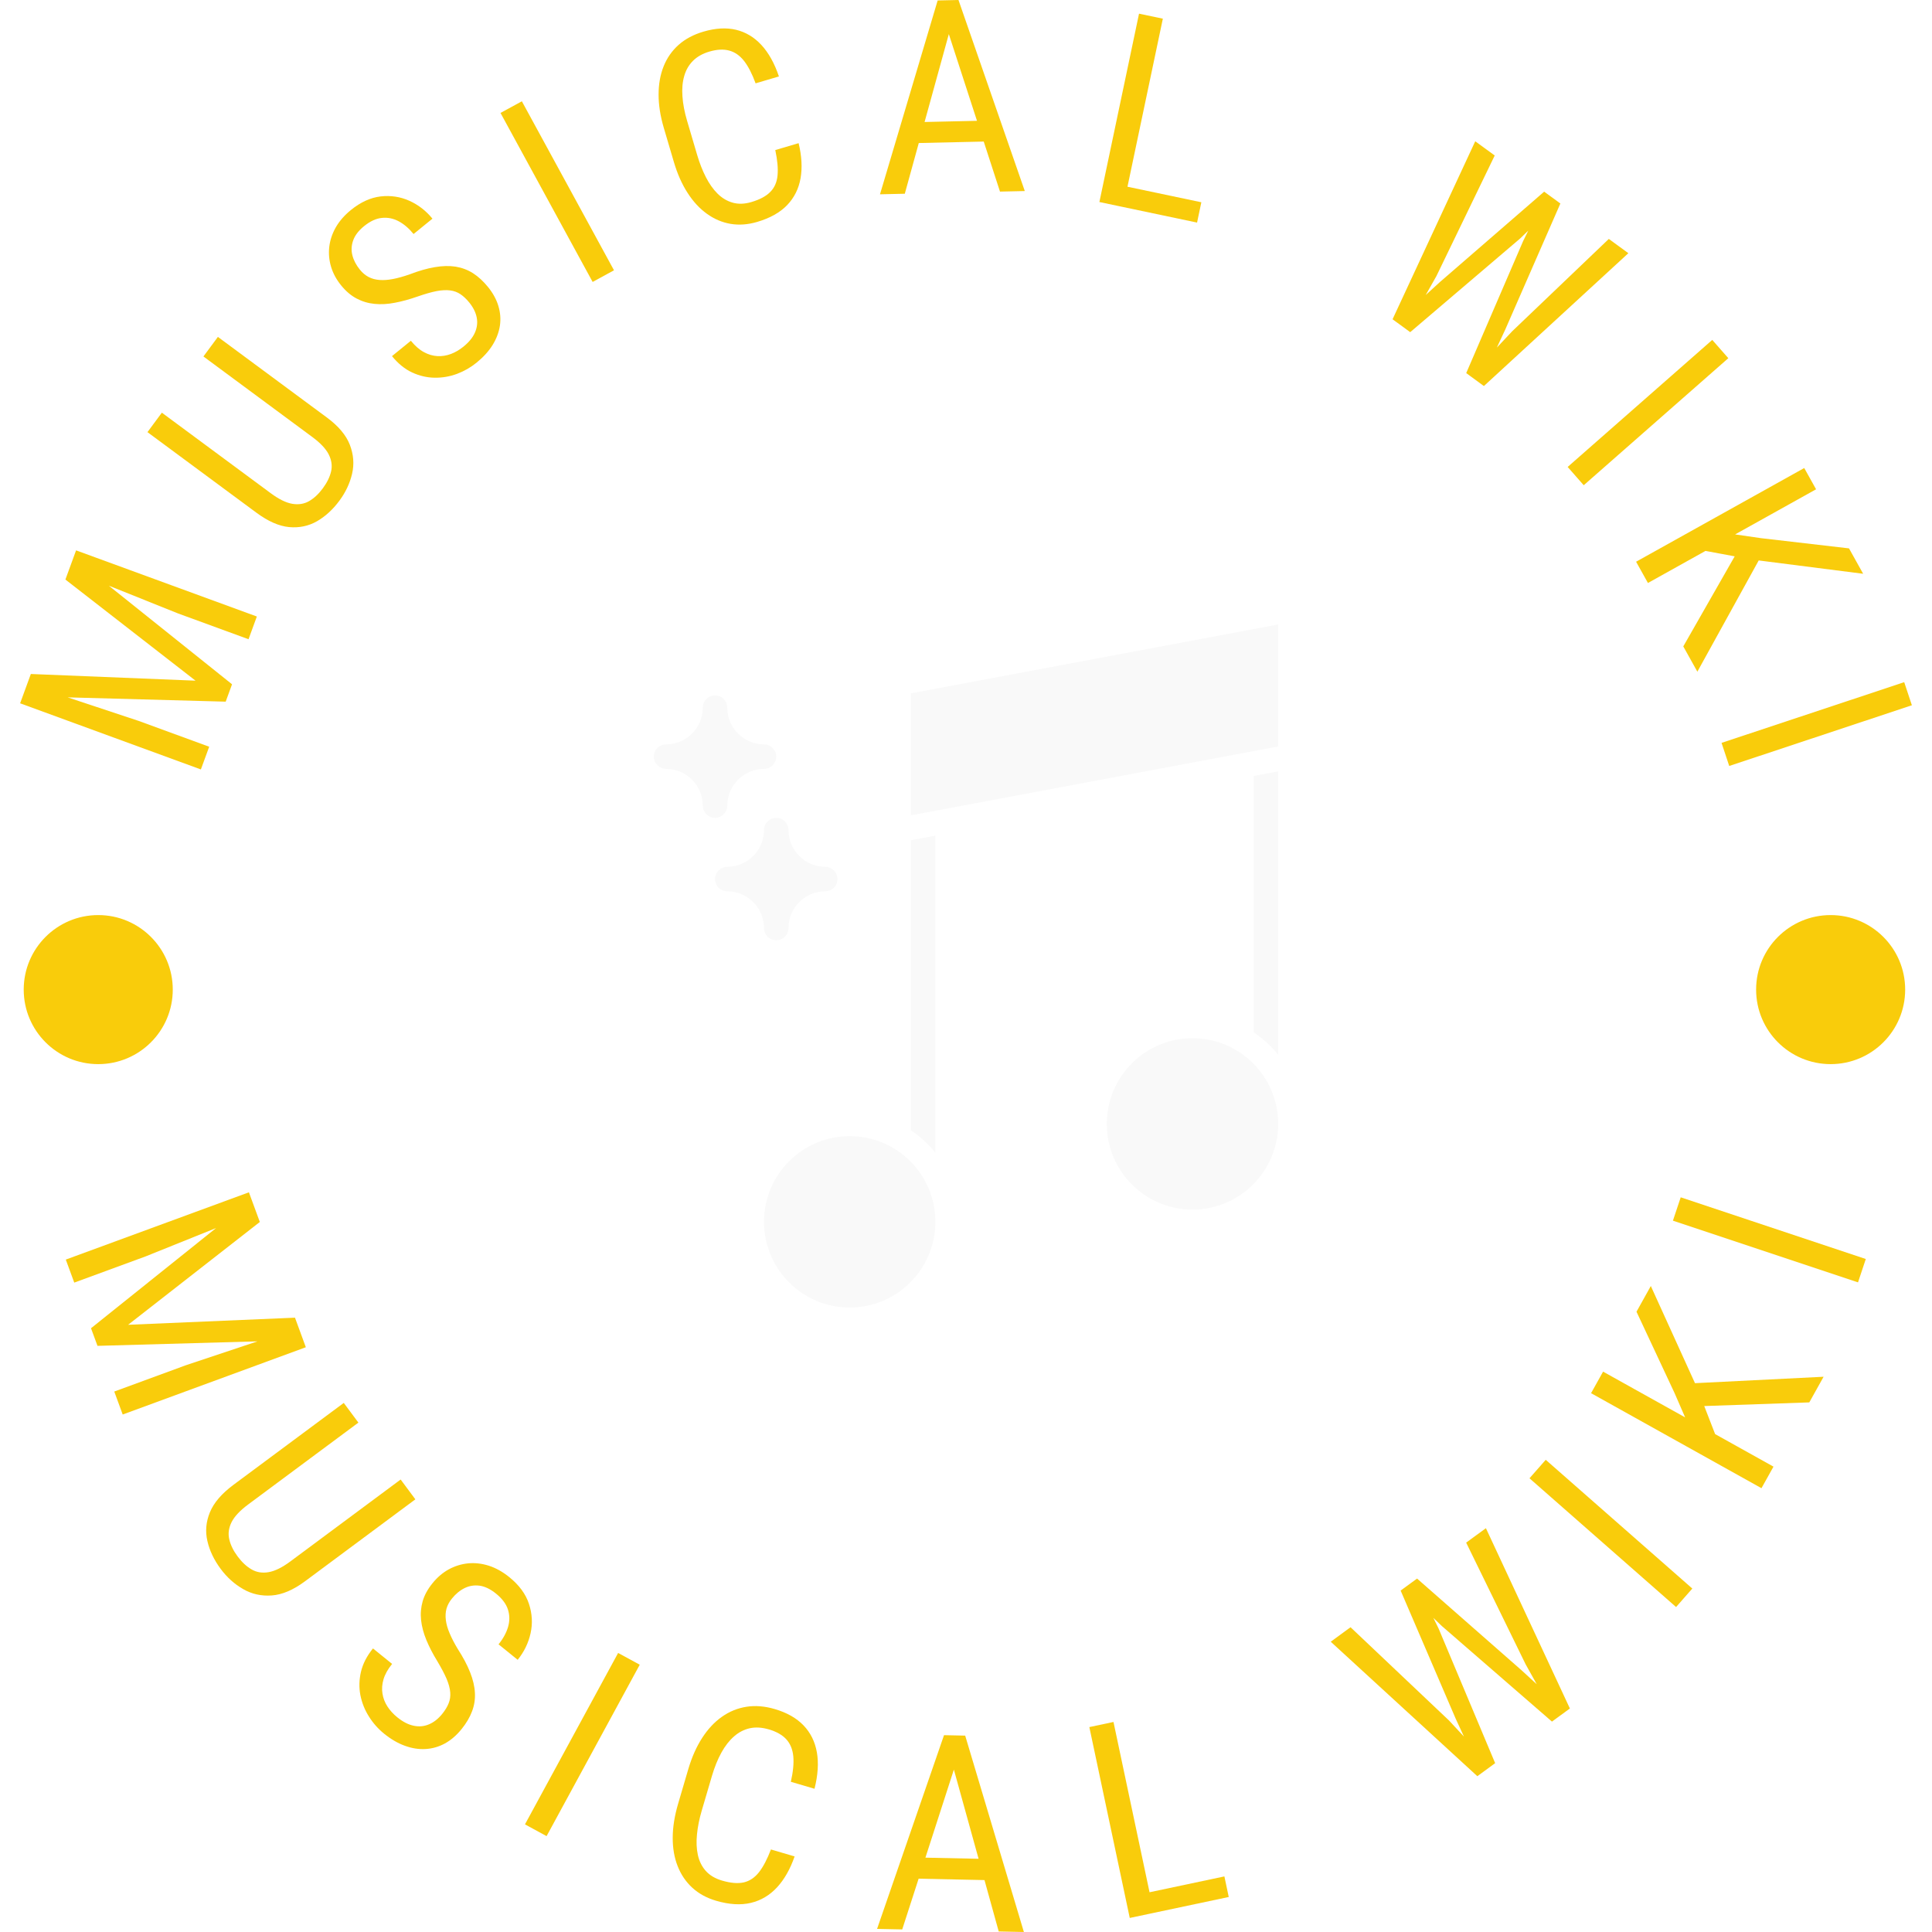
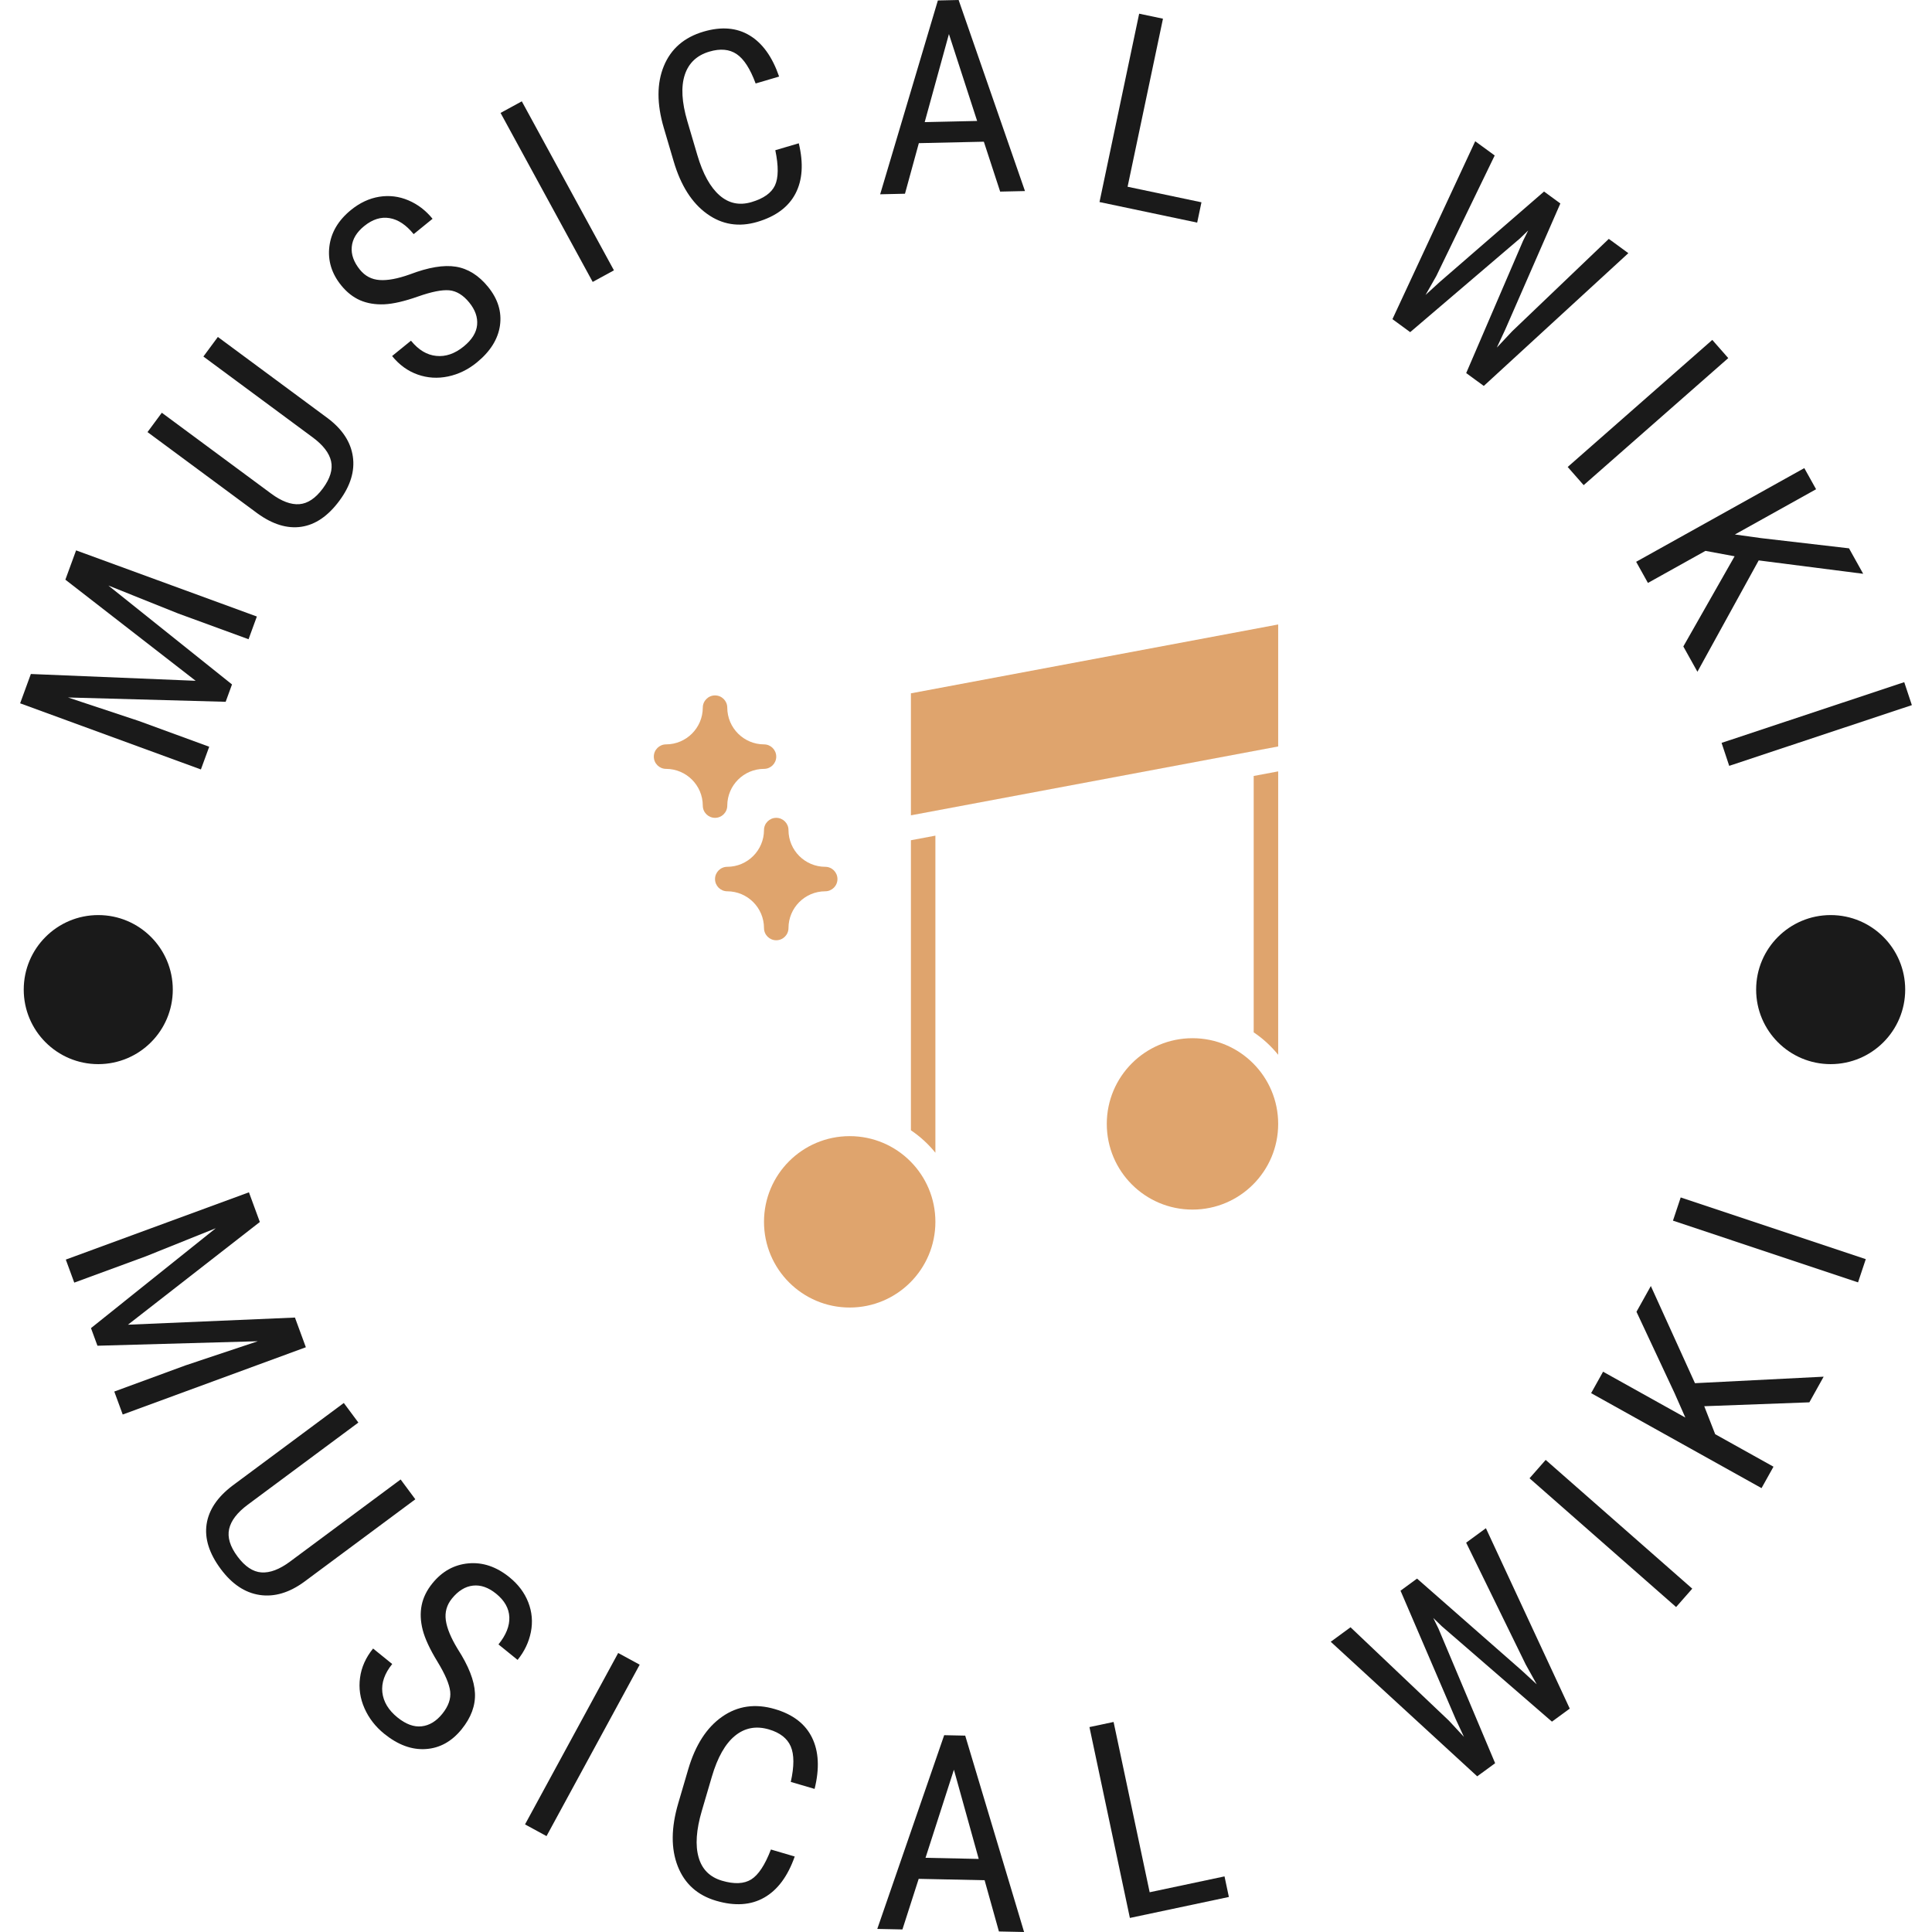
<svg xmlns="http://www.w3.org/2000/svg" version="1.1" width="1500" height="1500" viewBox="0 0 1500 1500">
  <g transform="matrix(1,0,0,1,0,0)">
-     <svg viewBox="0 0 280 280" data-background-color="#0c1d36" preserveAspectRatio="xMidYMid meet" height="1500" width="1500">
+     <svg viewBox="0 0 280 280" data-background-color="#f8f5f0" preserveAspectRatio="xMidYMid meet" height="1500" width="1500">
      <g id="tight-bounds" transform="matrix(1,0,0,1,0,0)">
        <svg viewBox="0 0 280 280" height="280" width="280">
          <g>
            <svg viewBox="0 0 280 280" height="280" width="280">
              <g>
                <svg viewBox="0 0 280 280" height="280" width="280">
                  <g id="textblocktransform">
                    <svg viewBox="0 0 280 280" height="280" width="280" id="textblock">
                      <g>
                        <svg viewBox="0 0 280 280" height="280" width="280">
                          <g transform="matrix(1,0,0,1,94.75632,90.50253)">
                            <svg viewBox="0 0 90.487 98.995" height="98.995" width="90.487">
                              <g id="icon-0">
                                <svg viewBox="2 4.205 51 55.795" x="0" y="0" height="98.995" width="90.487" class="icon-xg-0" data-fill-palette-color="accent" id="xg-0">
-                                   <g fill="#f9f9f9" data-fill-palette-color="accent">
-                                     <path d="M11 21a3.009 3.009 0 0 1-3 3 1 1 0 0 0 0 2 3.009 3.009 0 0 1 3 3 1 1 0 0 0 2 0 3.009 3.009 0 0 1 3-3 1 1 0 0 0 0-2 3.009 3.009 0 0 1-3-3 1 1 0 0 0-2 0Z" fill="#f9f9f9" data-fill-palette-color="accent" />
-                                     <path d="M6 19a1 1 0 0 0 2 0 3.009 3.009 0 0 1 3-3 1 1 0 0 0 0-2 3.009 3.009 0 0 1-3-3 1 1 0 0 0-2 0 3.009 3.009 0 0 1-3 3 1 1 0 0 0 0 2A3.009 3.009 0 0 1 6 19Z" fill="#f9f9f9" data-fill-palette-color="accent" />
-                                     <polygon points="53 4.205 23 9.83 23 19.795 53 14.17 53 4.205" fill="#f9f9f9" data-fill-palette-color="accent" />
-                                     <circle cx="18" cy="53" r="7.0" fill="#f9f9f9" data-fill-palette-color="accent" />
-                                     <path d="M25 21.455l-2 0.375v23.692a9.071 9.071 0 0 1 2 1.834Z" fill="#f9f9f9" data-fill-palette-color="accent" />
-                                     <circle cx="46" cy="45" r="7.0" fill="#f9f9f9" data-fill-palette-color="accent" />
-                                     <path d="M53 16.205l-2 0.375v20.942a9.071 9.071 0 0 1 2 1.834Z" fill="#f9f9f9" data-fill-palette-color="accent" />
+                                   <g fill="#dfa46d" data-fill-palette-color="accent">
+                                     <path d="M11 21a3.009 3.009 0 0 1-3 3 1 1 0 0 0 0 2 3.009 3.009 0 0 1 3 3 1 1 0 0 0 2 0 3.009 3.009 0 0 1 3-3 1 1 0 0 0 0-2 3.009 3.009 0 0 1-3-3 1 1 0 0 0-2 0Z" fill="#dfa46d" data-fill-palette-color="accent" />
+                                     <path d="M6 19a1 1 0 0 0 2 0 3.009 3.009 0 0 1 3-3 1 1 0 0 0 0-2 3.009 3.009 0 0 1-3-3 1 1 0 0 0-2 0 3.009 3.009 0 0 1-3 3 1 1 0 0 0 0 2A3.009 3.009 0 0 1 6 19Z" fill="#dfa46d" data-fill-palette-color="accent" />
+                                     <polygon points="53 4.205 23 9.83 23 19.795 53 14.17 53 4.205" fill="#dfa46d" data-fill-palette-color="accent" />
+                                     <circle cx="18" cy="53" r="7.0" fill="#dfa46d" data-fill-palette-color="accent" />
+                                     <path d="M25 21.455l-2 0.375v23.692a9.071 9.071 0 0 1 2 1.834Z" fill="#dfa46d" data-fill-palette-color="accent" />
+                                     <circle cx="46" cy="45" r="7.0" fill="#dfa46d" data-fill-palette-color="accent" />
+                                     <path d="M53 16.205l-2 0.375v20.942a9.071 9.071 0 0 1 2 1.834Z" fill="#dfa46d" data-fill-palette-color="accent" />
                                  </g>
                                </svg>
                              </g>
                            </svg>
                          </g>
                          <g id="text-0">
-                             <path d="M32.708 101.69l-29.412-0.8 1.174-3.21 23.866 0.968-18.857-14.656 1.174-3.209 22.976 18.39zM29.113 111.514l-26.197-9.586 1.027-2.807 16.158 5.361 10.217 3.739zM25.802 88.904l-15.803-6.334 1.027-2.807 26.198 9.586-1.205 3.294z" fill="#f9cc0b" data-fill-palette-color="primary" />
-                             <path d="M45.27 63.339l-15.788-11.677 2.097-2.836 15.788 11.677c1.687 1.248 2.8 2.57 3.337 3.967 0.537 1.397 0.646 2.791 0.326 4.182-0.324 1.388-0.935 2.688-1.831 3.9v0c-0.96 1.298-2.05 2.297-3.269 2.997-1.225 0.696-2.573 0.976-4.042 0.84-1.465-0.142-3.041-0.837-4.728-2.084v0l-15.789-11.677 2.086-2.82 15.788 11.677c1.169 0.865 2.205 1.375 3.107 1.53 0.911 0.153 1.725 0.024 2.442-0.387 0.721-0.417 1.386-1.036 1.994-1.859v0c0.612-0.828 1.012-1.647 1.199-2.459 0.183-0.806 0.068-1.622-0.345-2.448-0.412-0.817-1.203-1.658-2.372-2.523z" fill="#f9cc0b" data-fill-palette-color="primary" />
-                             <path d="M68.008 43.842v0c-0.411-0.505-0.834-0.905-1.272-1.201-0.437-0.295-0.933-0.479-1.487-0.55-0.559-0.076-1.221-0.043-1.986 0.1-0.766 0.152-1.683 0.414-2.751 0.786v0c-1.151 0.405-2.247 0.706-3.287 0.9-1.041 0.204-2.024 0.259-2.949 0.163-0.921-0.09-1.786-0.349-2.597-0.777-0.806-0.423-1.553-1.057-2.24-1.903v0c-0.683-0.84-1.169-1.738-1.458-2.692-0.284-0.95-0.372-1.91-0.262-2.882 0.11-0.971 0.424-1.916 0.944-2.834 0.524-0.914 1.255-1.752 2.193-2.515v0c1.407-1.144 2.846-1.8 4.317-1.97 1.467-0.165 2.854 0.046 4.163 0.635 1.303 0.592 2.416 1.455 3.338 2.589v0l-2.737 2.225c-0.662-0.814-1.38-1.429-2.154-1.844-0.774-0.415-1.583-0.579-2.428-0.491-0.844 0.078-1.709 0.478-2.595 1.198v0c-0.788 0.641-1.312 1.324-1.571 2.048-0.264 0.728-0.303 1.454-0.118 2.176 0.181 0.717 0.546 1.414 1.095 2.089v0c0.373 0.459 0.79 0.809 1.251 1.05 0.461 0.241 0.985 0.385 1.571 0.431 0.595 0.047 1.251 0.002 1.968-0.137 0.718-0.138 1.52-0.363 2.407-0.673v0c1.337-0.514 2.556-0.863 3.656-1.046 1.105-0.188 2.109-0.212 3.01-0.072 0.906 0.145 1.744 0.461 2.516 0.946 0.766 0.49 1.491 1.155 2.174 1.995v0c0.721 0.886 1.223 1.805 1.508 2.754 0.289 0.955 0.363 1.909 0.222 2.863-0.146 0.958-0.5 1.891-1.061 2.802-0.565 0.905-1.338 1.755-2.317 2.551v0c-0.855 0.696-1.801 1.238-2.838 1.627-1.046 0.388-2.127 0.574-3.244 0.558-1.117-0.016-2.205-0.27-3.265-0.762-1.063-0.497-2.035-1.286-2.914-2.368v0l2.736-2.225c0.608 0.747 1.238 1.296 1.891 1.647 0.644 0.35 1.301 0.543 1.973 0.578 0.667 0.031 1.318-0.074 1.952-0.315 0.634-0.242 1.24-0.597 1.817-1.067v0c0.794-0.645 1.345-1.325 1.655-2.039 0.315-0.718 0.399-1.446 0.254-2.183-0.146-0.737-0.506-1.459-1.08-2.165z" fill="#f9cc0b" data-fill-palette-color="primary" />
-                             <path d="M72.536 16.368l3.097-1.688 13.352 24.493-3.096 1.688z" fill="#f9cc0b" data-fill-palette-color="primary" />
-                             <path d="M112.359 21.747v0l3.383-0.998c0.452 1.861 0.547 3.554 0.283 5.079-0.265 1.519-0.914 2.818-1.945 3.898-1.034 1.074-2.48 1.885-4.34 2.434v0c-1.338 0.395-2.622 0.49-3.853 0.285-1.233-0.211-2.377-0.697-3.433-1.459-1.062-0.76-1.998-1.772-2.807-3.036-0.816-1.262-1.478-2.756-1.988-4.483v0l-1.46-4.949c-0.506-1.714-0.755-3.323-0.75-4.828 0-1.503 0.243-2.862 0.729-4.079 0.486-1.217 1.211-2.255 2.176-3.115 0.967-0.853 2.161-1.489 3.582-1.908v0c1.746-0.515 3.322-0.606 4.729-0.274 1.409 0.339 2.637 1.074 3.684 2.206 1.049 1.138 1.896 2.657 2.539 4.559v0l-3.382 0.998c-0.505-1.382-1.064-2.467-1.678-3.255-0.618-0.78-1.336-1.278-2.154-1.494-0.814-0.224-1.775-0.172-2.884 0.155v0c-0.975 0.288-1.764 0.735-2.367 1.343-0.599 0.599-1.019 1.333-1.262 2.2-0.251 0.863-0.336 1.841-0.256 2.933 0.071 1.087 0.294 2.264 0.668 3.532v0l1.469 4.978c0.346 1.172 0.765 2.24 1.257 3.203 0.492 0.963 1.061 1.764 1.707 2.405 0.652 0.638 1.382 1.071 2.19 1.296 0.816 0.23 1.714 0.201 2.695-0.089v0c1.236-0.365 2.154-0.857 2.753-1.477 0.608-0.616 0.956-1.418 1.045-2.407 0.091-0.983-0.019-2.2-0.33-3.653z" fill="#f9cc0b" data-fill-palette-color="primary" />
-                             <path d="M138.153 0.017l0.035 2.471-7.058 25.59-3.595 0.081 8.357-28.091zM148.521 27.687l-3.595 0.081-8.202-25.247-0.085-2.47 2.271-0.051zM131.247 17.742l13.446-0.303 0.068 3.028-13.446 0.303z" fill="#f9cc0b" data-fill-palette-color="primary" />
-                             <path d="M162.779 26.93l11.329 2.384-0.62 2.944-11.329-2.384zM165.077 1.981l3.452 0.726-5.746 27.299-3.451-0.727z" fill="#f9cc0b" data-fill-palette-color="primary" />
-                             <path d="M202.351 46.658l6.35-5.799 15.091-13.082 2.027 1.481-5.538 5.331-15.903 13.551zM213.803 20.474l2.823 2.064-8.444 17.461-4.367 7.729-1.995-1.458zM213.065 54.49l6.1-6.488 13.998-13.376 2.831 2.07-20.935 19.252zM224.146 28.035l1.995 1.458-7.99 18.274-3.63 7.787-2.027-1.482 8.254-19.142z" fill="#f9cc0b" data-fill-palette-color="primary" />
-                             <path d="M248.154 49.262l2.328 2.649-20.957 18.413-2.328-2.65z" fill="#f9cc0b" data-fill-palette-color="primary" />
-                             <path d="M261.483 67.83l1.717 3.081-24.368 13.58-1.717-3.081zM267.972 79.475l2.052 3.681-16.037-2.047-8.639-1.606 3.144-2.483 6.725 0.975zM245.995 97.345l-2.041-3.664 7.878-13.8 3.581 0.388z" fill="#f9cc0b" data-fill-palette-color="primary" />
-                             <path d="M275.972 98.865l1.112 3.347-26.472 8.798-1.113-3.347z" fill="#f9cc0b" data-fill-palette-color="primary" />
-                             <path d="M13.19 192.498l23.274-18.644 1.192 3.245-19.088 14.899 24.183-1.03 1.192 3.245-29.815 0.838zM9.535 182.548l26.54-9.75 1.045 2.843-16.006 6.442-10.353 3.803zM26.913 197.869l16.367-5.46 1.044 2.843-26.541 9.75-1.223-3.33z" fill="#f9cc0b" data-fill-palette-color="primary" />
-                             <path d="M42.084 226.291l15.981-11.868 2.133 2.872-15.982 11.867c-1.706 1.267-3.318 1.955-4.834 2.064-1.516 0.108-2.9-0.2-4.15-0.927-1.252-0.717-2.333-1.688-3.244-2.914v0c-0.974-1.312-1.619-2.665-1.935-4.06-0.322-1.391-0.197-2.778 0.372-4.161 0.57-1.383 1.708-2.708 3.414-3.975v0l15.982-11.868 2.12 2.855-15.981 11.868c-1.184 0.879-1.984 1.734-2.402 2.565-0.413 0.836-0.523 1.663-0.33 2.48 0.187 0.821 0.59 1.647 1.208 2.478v0c0.626 0.843 1.304 1.472 2.035 1.889 0.726 0.421 1.547 0.551 2.463 0.392 0.916-0.159 1.966-0.678 3.15-1.557z" fill="#f9cc0b" data-fill-palette-color="primary" />
-                             <path d="M64.091 248.389v0c0.418-0.516 0.726-1.023 0.924-1.521 0.203-0.494 0.282-1.024 0.236-1.59-0.04-0.562-0.212-1.21-0.516-1.944-0.313-0.732-0.762-1.587-1.346-2.564v0c-0.649-1.056-1.18-2.079-1.591-3.07-0.411-0.991-0.668-1.956-0.772-2.894-0.102-0.929-0.026-1.841 0.229-2.737 0.256-0.886 0.731-1.758 1.426-2.615v0c0.694-0.857 1.48-1.528 2.359-2.012 0.885-0.48 1.82-0.77 2.806-0.869 0.982-0.094 1.983 0.02 3.004 0.343 1.017 0.328 2.005 0.88 2.966 1.657v0c1.425 1.154 2.373 2.442 2.843 3.866 0.471 1.424 0.55 2.847 0.236 4.268-0.314 1.412-0.937 2.694-1.869 3.845v0l-2.772-2.244c0.669-0.826 1.128-1.668 1.378-2.525 0.25-0.857 0.244-1.695-0.017-2.514-0.261-0.818-0.838-1.588-1.73-2.311v0c-0.805-0.652-1.594-1.034-2.366-1.147-0.771-0.103-1.496 0.011-2.175 0.342-0.678 0.331-1.295 0.84-1.851 1.527v0c-0.376 0.465-0.637 0.95-0.782 1.456-0.14 0.511-0.172 1.062-0.095 1.654 0.072 0.597 0.255 1.236 0.549 1.918 0.284 0.683 0.673 1.433 1.164 2.251v0c0.789 1.22 1.391 2.357 1.804 3.409 0.417 1.047 0.649 2.038 0.695 2.973 0.051 0.93-0.089 1.825-0.419 2.686-0.32 0.86-0.828 1.719-1.521 2.576v0c-0.723 0.893-1.526 1.584-2.41 2.074-0.885 0.48-1.815 0.748-2.791 0.803-0.981 0.061-1.979-0.094-2.996-0.464-1.021-0.365-2.029-0.951-3.025-1.757v0c-0.867-0.702-1.599-1.53-2.195-2.483-0.605-0.952-1.018-1.983-1.239-3.092-0.215-1.106-0.188-2.238 0.082-3.395 0.27-1.157 0.851-2.285 1.741-3.385v0l2.772 2.244c-0.614 0.759-1.028 1.497-1.241 2.214-0.213 0.717-0.265 1.409-0.157 2.077 0.104 0.674 0.345 1.3 0.722 1.88 0.372 0.575 0.85 1.098 1.433 1.57v0c0.805 0.652 1.596 1.058 2.374 1.217 0.773 0.164 1.512 0.096 2.217-0.205 0.701-0.296 1.34-0.8 1.916-1.512z" fill="#f9cc0b" data-fill-palette-color="primary" />
-                             <path d="M89.583 239.559l3.134 1.703-13.501 24.843-3.134-1.703z" fill="#f9cc0b" data-fill-palette-color="primary" />
-                             <path d="M111.73 268.038v0l3.431 1.009c-0.636 1.834-1.484 3.326-2.541 4.476-1.066 1.154-2.333 1.907-3.8 2.257-1.473 0.349-3.156 0.245-5.049-0.311v0c-1.351-0.397-2.496-1.025-3.435-1.882-0.932-0.856-1.64-1.898-2.123-3.127-0.485-1.223-0.724-2.598-0.718-4.126 0.004-1.522 0.264-3.159 0.78-4.912v0l1.472-5.008c0.512-1.74 1.181-3.249 2.007-4.53 0.828-1.286 1.784-2.311 2.867-3.072 1.084-0.768 2.272-1.253 3.564-1.455 1.292-0.202 2.661-0.09 4.107 0.336v0c1.759 0.517 3.147 1.306 4.164 2.367 1.017 1.061 1.662 2.365 1.934 3.912 0.267 1.539 0.153 3.295-0.345 5.268v0l-3.431-1.009c0.331-1.454 0.449-2.682 0.357-3.686-0.097-1.012-0.433-1.834-1.009-2.467-0.575-0.633-1.421-1.114-2.536-1.441v0c-0.994-0.292-1.912-0.348-2.755-0.167-0.844 0.188-1.608 0.583-2.291 1.186-0.689 0.601-1.3 1.383-1.832 2.348-0.535 0.971-0.991 2.097-1.368 3.378v0l-1.484 5.047c-0.35 1.192-0.579 2.333-0.684 3.423-0.112 1.089-0.069 2.084 0.129 2.987 0.198 0.903 0.581 1.673 1.148 2.31 0.574 0.639 1.354 1.104 2.342 1.395v0c1.255 0.369 2.309 0.458 3.162 0.266 0.855-0.199 1.591-0.692 2.21-1.479 0.613-0.789 1.188-1.887 1.727-3.293z" fill="#f9cc0b" data-fill-palette-color="primary" />
-                             <path d="M139.105 251.522l-0.073 2.5-8.274 25.605-3.646-0.077 9.702-28.076zM148.388 280l-3.646-0.077-7.184-25.932 0.013-2.501 2.311 0.049zM131.328 269.166l13.636 0.288-0.065 3.068-13.636-0.288z" fill="#f9cc0b" data-fill-palette-color="primary" />
-                             <path d="M165.967 274.374l11.481-2.43 0.632 2.982-11.482 2.431zM157.876 250.302l3.499-0.741 5.857 27.662-3.5 0.741z" fill="#f9cc0b" data-fill-palette-color="primary" />
-                             <path d="M214.639 257.032l-3.657-7.917-7.991-18.597 2.051-1.5 3.444 6.986 8.203 19.528zM192.86 237.931l2.871-2.1 14.274 13.518 6.121 6.594-2.018 1.477zM225.501 249.083l-4.396-7.881-8.618-17.632 2.862-2.094 12.171 26.131zM203.345 230.26l2.026-1.483 15.187 13.331 6.415 5.899-2.051 1.5-15.961-13.851z" fill="#f9cc0b" data-fill-palette-color="primary" />
-                             <path d="M221.665 214.245l2.354-2.679 21.244 18.658-2.354 2.68z" fill="#f9cc0b" data-fill-palette-color="primary" />
-                             <path d="M230.589 201.911l1.742-3.124 24.696 13.769-1.742 3.124zM237.173 190.103l2.076-3.725 6.778 14.912 3.225 8.311-3.813-1.384-2.749-6.323zM264.29 199.529l-2.072 3.716-16.099 0.56-1.565-3.291z" fill="#f9cc0b" data-fill-palette-color="primary" />
-                             <path d="M242.453 176.907l1.128-3.383 26.824 8.941-1.128 3.384z" fill="#f9cc0b" data-fill-palette-color="primary" />
-                             <path d="M3.437 143.421c0-5.965 4.836-10.801 10.801-10.801 5.965 0 10.801 4.836 10.801 10.801 0 5.965-4.836 10.801-10.801 10.801-5.965 0-10.801-4.836-10.801-10.801z" fill="#f9cc0b" data-fill-palette-color="primary" />
-                             <path d="M254.509 143.421c0-5.965 4.836-10.801 10.801-10.801 5.965 0 10.801 4.836 10.801 10.801 0 5.965-4.836 10.801-10.801 10.801-5.965 0-10.801-4.836-10.801-10.801z" fill="#f9cc0b" data-fill-palette-color="primary" />
+                             <path d="M2.918 101.929l1.554-4.248 23.882 0.984-18.88-14.654 1.554-4.247 26.198 9.586-1.205 3.293-10.198-3.731-10.114-4.051 17.915 14.332-0.92 2.517-22.846-0.626 10.264 3.406 10.199 3.732-1.205 3.293z" fill="#1a1a1a" data-fill-palette-color="primary" />
+                             <path d="M29.477 51.671l2.097-2.836 15.941 11.79c2.11 1.593 3.317 3.44 3.622 5.541 0.305 2.101-0.342 4.233-1.942 6.395v0c-1.643 2.222-3.484 3.483-5.524 3.783-2.04 0.301-4.157-0.344-6.352-1.934v0l-15.941-11.789 2.074-2.804 15.836 11.713c1.511 1.118 2.875 1.631 4.092 1.538 1.216-0.092 2.354-0.853 3.412-2.284v0c1.062-1.437 1.459-2.75 1.191-3.94-0.268-1.19-1.158-2.344-2.67-3.461v0z" fill="#1a1a1a" data-fill-palette-color="primary" />
+                             <path d="M68.009 43.845v0c-0.876-1.077-1.839-1.668-2.891-1.772-1.053-0.095-2.564 0.205-4.534 0.899-1.97 0.694-3.602 1.071-4.897 1.13-1.299 0.055-2.462-0.139-3.488-0.58-1.021-0.445-1.934-1.163-2.739-2.152v0c-1.395-1.716-1.971-3.594-1.727-5.632 0.244-2.038 1.29-3.809 3.141-5.313v0c1.273-1.035 2.635-1.671 4.085-1.909 1.455-0.232 2.861-0.061 4.218 0.514 1.357 0.575 2.528 1.467 3.512 2.678v0l-2.737 2.225c-1.089-1.34-2.253-2.114-3.492-2.322-1.243-0.213-2.471 0.172-3.682 1.156v0c-1.098 0.892-1.697 1.893-1.797 3.002-0.11 1.108 0.286 2.216 1.186 3.324v0c0.742 0.912 1.689 1.409 2.842 1.49 1.157 0.086 2.618-0.185 4.383-0.815v0c2.698-1.029 4.925-1.401 6.681-1.116 1.755 0.285 3.31 1.26 4.663 2.924v0c1.429 1.758 2.003 3.628 1.722 5.611-0.29 1.982-1.414 3.768-3.372 5.36v0c-1.263 1.026-2.647 1.698-4.153 2.014-1.515 0.316-2.981 0.223-4.398-0.277-1.426-0.501-2.663-1.396-3.71-2.685v0l2.737-2.224c1.089 1.34 2.312 2.075 3.667 2.206 1.355 0.14 2.676-0.314 3.966-1.361v0c1.196-0.972 1.846-2.014 1.951-3.128 0.104-1.104-0.275-2.186-1.137-3.247z" fill="#1a1a1a" data-fill-palette-color="primary" />
+                             <path d="M75.624 14.686l13.353 24.493-3.079 1.679-13.353-24.493z" fill="#1a1a1a" data-fill-palette-color="primary" />
+                             <path d="M112.364 21.77l3.402-1.003c0.699 2.91 0.539 5.339-0.479 7.287-1.018 1.948-2.862 3.316-5.531 4.104v0c-2.682 0.791-5.114 0.4-7.295-1.173-2.187-1.571-3.796-4.102-4.825-7.594v0l-1.432-4.854c-1.026-3.478-1.024-6.467 0.005-8.966 1.029-2.499 2.945-4.161 5.749-4.987v0c2.587-0.763 4.815-0.579 6.686 0.552 1.871 1.131 3.294 3.118 4.271 5.96v0l-3.402 1.003c-0.789-2.136-1.706-3.555-2.752-4.258-1.047-0.709-2.364-0.83-3.95-0.362v0c-1.822 0.537-3.013 1.664-3.573 3.381-0.56 1.716-0.434 3.954 0.379 6.712v0l1.449 4.912c0.798 2.708 1.869 4.649 3.213 5.825 1.336 1.171 2.879 1.498 4.631 0.982 1.752-0.517 2.886-1.322 3.402-2.416 0.514-1.1 0.531-2.802 0.052-5.105z" fill="#1a1a1a" data-fill-palette-color="primary" />
+                             <path d="M144.951 27.769l-2.364-7.232-9.422 0.21-2.009 7.33-3.596 0.08 8.363-28.09 3.008-0.067 9.616 27.689zM137.526 4.934l-3.512 12.765 7.599-0.17z" fill="#1a1a1a" data-fill-palette-color="primary" />
+                             <path d="M168.547 2.71l-5.128 24.354 10.705 2.254-0.62 2.944-14.156-2.98 5.748-27.298z" fill="#1a1a1a" data-fill-palette-color="primary" />
+                             <path d="M216.623 22.534l-8.463 17.471-1.557 2.738 2.079-1.899 15.092-13.084 2.364 1.729-7.988 18.274-1.219 2.614 2.22-2.363 14.009-13.393 2.832 2.07-20.95 19.241-2.55-1.863 8.237-19.155 0.743-1.506-1.209 1.165-15.887 13.564-2.574-1.882 11.997-25.785z" fill="#1a1a1a" data-fill-palette-color="primary" />
+                             <path d="M250.473 51.897l-20.956 18.414-2.315-2.635 20.956-18.414z" fill="#1a1a1a" data-fill-palette-color="primary" />
+                             <path d="M243.961 93.691l7.431-13.071-4.224-0.783-8.337 4.646-1.707-3.064 24.369-13.578 1.707 3.063-11.767 6.557 3.783 0.526 12.756 1.481 2.056 3.691-15.144-1.941-8.881 16.137z" fill="#1a1a1a" data-fill-palette-color="primary" />
+                             <path d="M277.082 102.192l-26.472 8.8-1.106-3.328 26.472-8.8z" fill="#1a1a1a" data-fill-palette-color="primary" />
+                             <path d="M36.078 172.799l1.58 4.301-19.113 14.887 24.201-1.036 1.581 4.302-26.541 9.75-1.223-3.33 10.334-3.796 10.466-3.494-23.24 0.65-0.937-2.553 18.085-14.477-10.174 4.088-10.334 3.796-1.226-3.338z" fill="#1a1a1a" data-fill-palette-color="primary" />
+                             <path d="M58.061 214.416l2.132 2.872-16.133 11.98c-2.17 1.578-4.319 2.206-6.446 1.883-2.127-0.324-4.004-1.581-5.631-3.773v0c-1.667-2.245-2.348-4.404-2.041-6.476 0.31-2.067 1.561-3.931 3.752-5.592v0l16.134-11.98 2.109 2.839-16.03 11.904c-1.525 1.133-2.425 2.305-2.699 3.518-0.269 1.209 0.133 2.536 1.207 3.981v0c1.081 1.456 2.237 2.227 3.468 2.314 1.24 0.088 2.623-0.434 4.148-1.567v0z" fill="#1a1a1a" data-fill-palette-color="primary" />
+                             <path d="M64.093 248.389v0c0.89-1.1 1.274-2.181 1.153-3.246-0.121-1.064-0.733-2.499-1.835-4.305-1.107-1.81-1.824-3.352-2.152-4.626-0.323-1.269-0.372-2.459-0.149-3.568 0.223-1.11 0.742-2.168 1.557-3.175v0c1.408-1.74 3.151-2.705 5.228-2.895 2.073-0.185 4.051 0.485 5.935 2.01v0c1.286 1.041 2.198 2.257 2.736 3.65 0.539 1.393 0.663 2.823 0.374 4.289-0.29 1.466-0.932 2.814-1.926 4.042v0l-2.772-2.244c1.103-1.363 1.628-2.681 1.574-3.955-0.054-1.274-0.693-2.406-1.916-3.397v0c-1.12-0.907-2.24-1.297-3.361-1.169-1.12 0.127-2.136 0.754-3.046 1.879v0c-0.748 0.924-1.042 1.968-0.882 3.132 0.16 1.164 0.734 2.556 1.722 4.175v0c1.586 2.463 2.42 4.595 2.501 6.396 0.085 1.795-0.558 3.539-1.928 5.232v0c-1.442 1.781-3.173 2.738-5.195 2.871-2.026 0.138-4.035-0.6-6.028-2.213v0c-1.275-1.032-2.229-2.266-2.862-3.701-0.633-1.435-0.847-2.907-0.642-4.417 0.2-1.513 0.83-2.926 1.892-4.237v0l2.772 2.244c-1.103 1.363-1.58 2.728-1.432 4.097 0.154 1.372 0.884 2.587 2.19 3.644v0c1.218 0.986 2.388 1.416 3.508 1.288 1.12-0.127 2.115-0.728 2.984-1.801z" fill="#1a1a1a" data-fill-palette-color="primary" />
+                             <path d="M92.708 241.258l-13.501 24.843-3.117-1.694 13.502-24.843z" fill="#1a1a1a" data-fill-palette-color="primary" />
+                             <path d="M111.727 268.045l3.451 1.014c-1.009 2.867-2.481 4.851-4.417 5.951-1.938 1.106-4.261 1.261-6.97 0.465v0c-2.715-0.798-4.571-2.468-5.568-5.011-0.993-2.535-0.969-5.574 0.073-9.117v0l1.443-4.913c1.037-3.53 2.679-6.077 4.924-7.64 2.247-1.569 4.795-1.935 7.644-1.098v0c2.619 0.77 4.414 2.152 5.385 4.148 0.973 1.989 1.095 4.462 0.365 7.417v0l-3.451-1.013c0.503-2.254 0.501-3.968-0.005-5.142-0.507-1.173-1.56-1.995-3.159-2.465v0c-1.854-0.545-3.491-0.24-4.911 0.914-1.419 1.154-2.54 3.13-3.362 5.928v0l-1.46 4.971c-0.807 2.747-0.961 4.989-0.461 6.728 0.493 1.737 1.626 2.866 3.397 3.387 1.778 0.522 3.188 0.459 4.23-0.19 1.044-0.655 1.995-2.1 2.852-4.334z" fill="#1a1a1a" data-fill-palette-color="primary" />
+                             <path d="M144.772 279.924l-2.076-7.428-9.553-0.2-2.356 7.334-3.645-0.076 9.696-28.078 3.048 0.064 8.532 28.46zM138.248 256.478l-4.114 12.769 7.71 0.162z" fill="#1a1a1a" data-fill-palette-color="primary" />
+                             <path d="M161.39 249.56l5.228 24.679 10.848-2.298 0.632 2.982-14.347 3.04-5.86-27.662z" fill="#1a1a1a" data-fill-palette-color="primary" />
+                             <path d="M195.729 235.836l14.269 13.546 2.168 2.339-1.202-2.588-7.99-18.598 2.396-1.753 15.186 13.332 2.159 1.989-1.6-2.879-8.629-17.648 2.863-2.095 12.152 26.144-2.581 1.888-15.977-13.839-1.222-1.181 0.748 1.528 8.217 19.516-2.597 1.901-21.23-19.502z" fill="#1a1a1a" data-fill-palette-color="primary" />
+                             <path d="M224.012 211.58l21.243 18.66-2.341 2.665-21.243-18.66z" fill="#1a1a1a" data-fill-palette-color="primary" />
+                             <path d="M262.227 203.236l-15.234 0.564 1.584 4.054 8.45 4.711-1.732 3.106-24.697-13.766 1.731-3.107 11.923 6.646-1.563-3.541-5.518-11.79 2.081-3.733 6.396 14.082 18.65-0.942z" fill="#1a1a1a" data-fill-palette-color="primary" />
+                             <path d="M243.58 173.542l26.823 8.944-1.122 3.365-26.823-8.944z" fill="#1a1a1a" data-fill-palette-color="primary" />
+                             <path d="M3.44 143.421c0-5.965 4.836-10.801 10.801-10.801 5.965 0 10.801 4.836 10.801 10.801 0 5.965-4.836 10.801-10.801 10.802-5.965 0-10.801-4.836-10.801-10.802z" fill="#1a1a1a" data-fill-palette-color="primary" />
+                             <path d="M254.513 143.421c0-5.965 4.836-10.801 10.801-10.801 5.965 0 10.801 4.836 10.801 10.801 0 5.965-4.836 10.801-10.801 10.802-5.965 0-10.801-4.836-10.801-10.802z" fill="#1a1a1a" data-fill-palette-color="primary" />
                          </g>
                          <g id="text-1" />
                        </svg>
                      </g>
                    </svg>
                  </g>
                </svg>
              </g>
              <g />
            </svg>
          </g>
          <defs />
        </svg>
        <rect width="280" height="280" fill="none" stroke="none" visibility="hidden" />
      </g>
    </svg>
  </g>
</svg>
